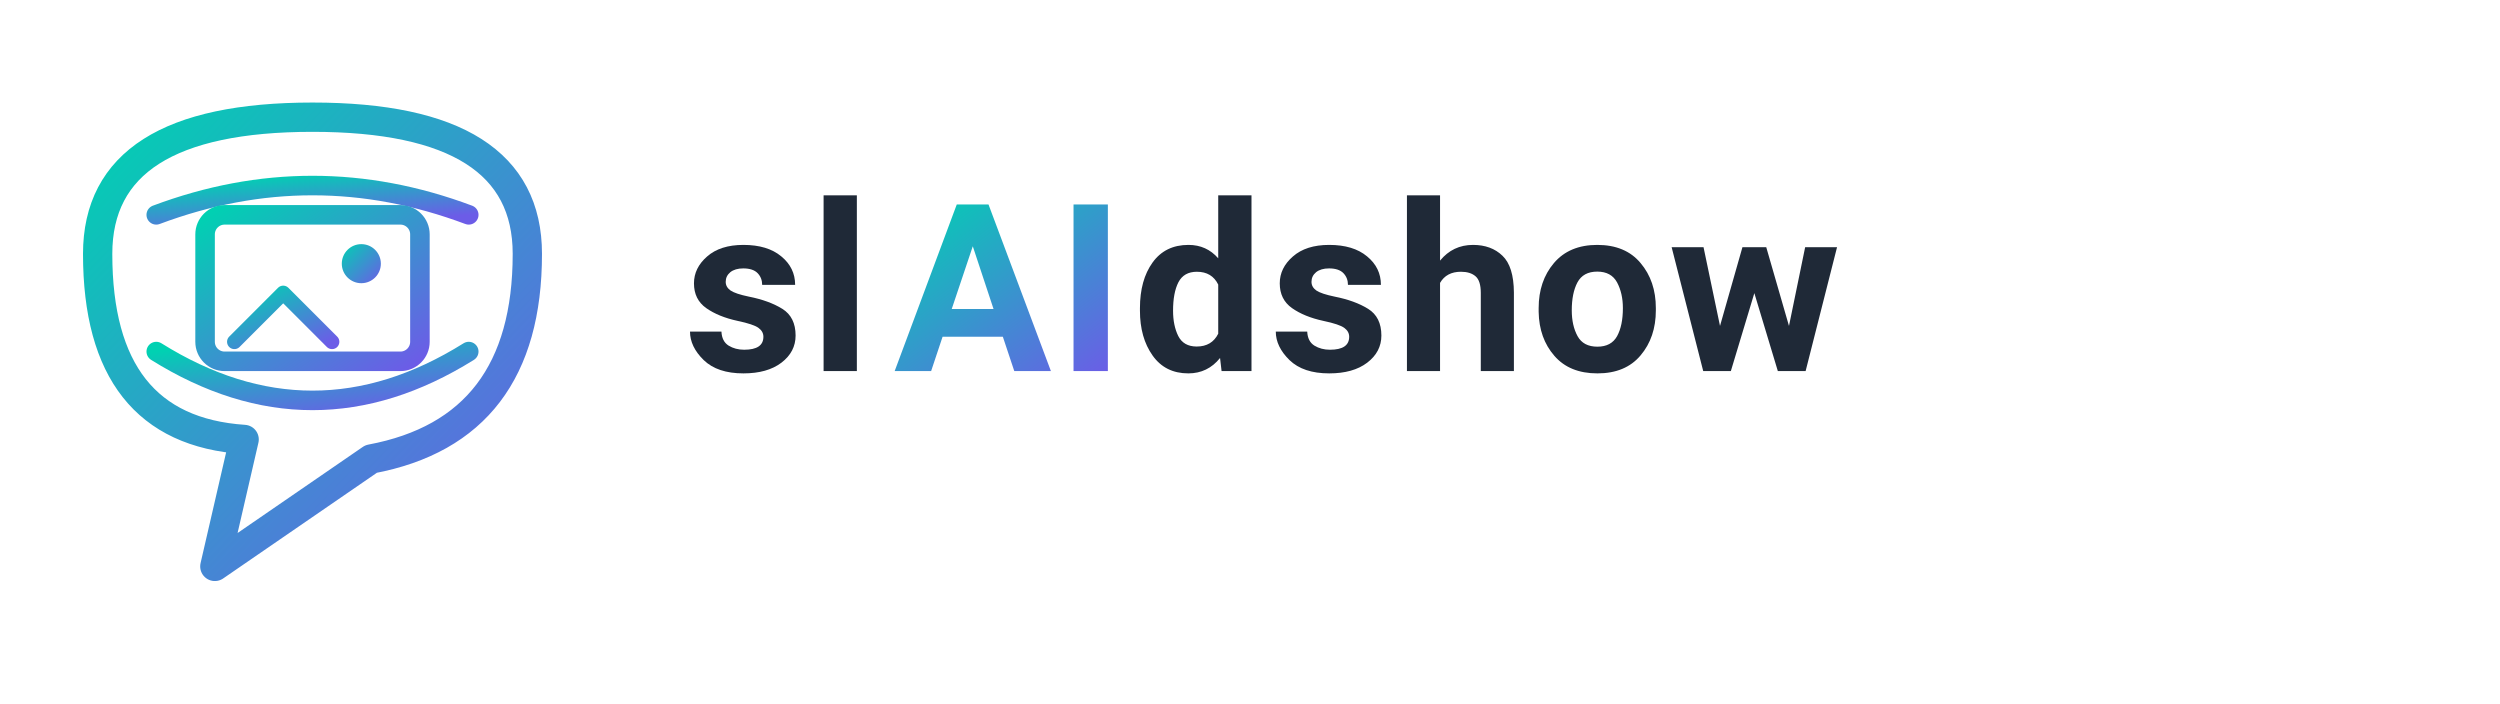
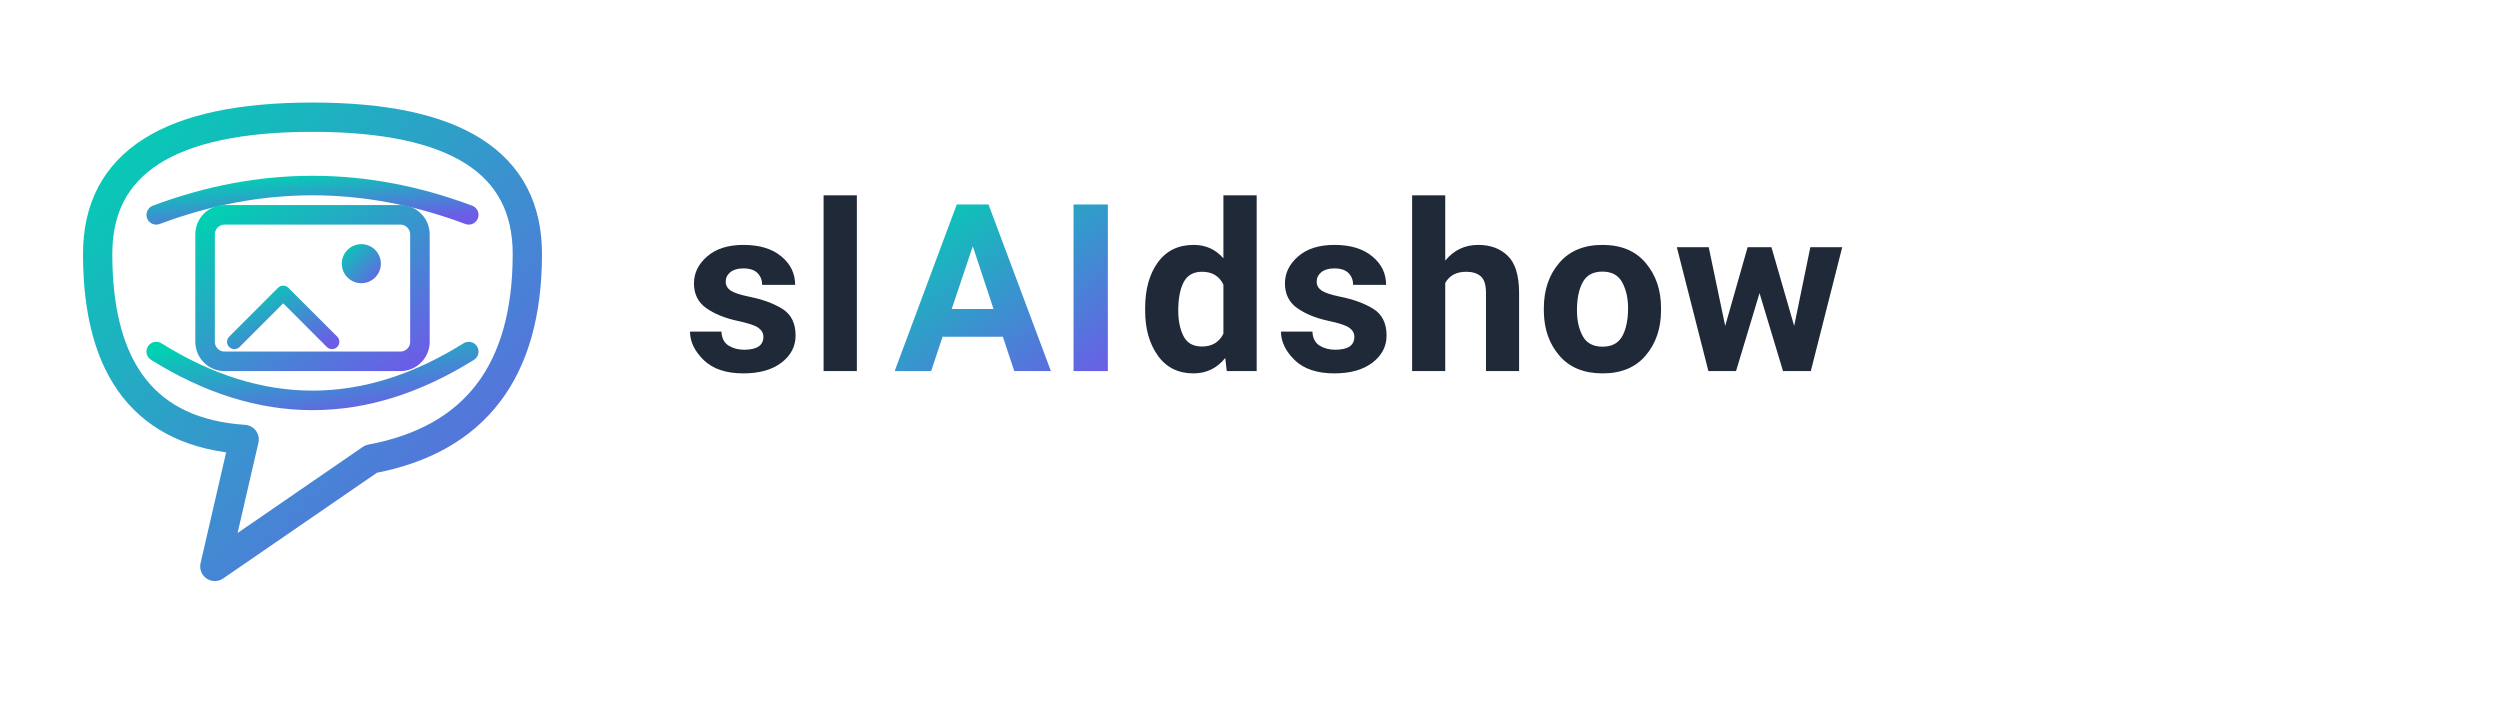
<svg xmlns="http://www.w3.org/2000/svg" xmlns:xlink="http://www.w3.org/1999/xlink" width="256" height="72" viewBox="0 0 256 72" role="img" aria-label="slAIdshow logo" version="1.1" id="svg35">
  <defs id="defs9">
    <linearGradient id="g" x1="0" y1="0" x2="1" y2="1">
      <stop offset="0" stop-color="#00D1B2" id="stop2" />
      <stop offset="1" stop-color="#6C5CE7" id="stop4" />
    </linearGradient>
    <style id="style7">
      .word { font: 700 24px/1.1 system-ui, -apple-system, "Segoe UI", Roboto, Ubuntu, Cantarell, "Noto Sans", Arial, sans-serif; letter-spacing: 0.5px; }
      .accent { fill: url(#g); }
      .muted { fill: #1F2937; }
      @media (prefers-color-scheme: dark){
        .muted { fill: #E5E7EB; }
      }
    </style>
    <linearGradient xlink:href="#g" id="linearGradient301" x1="24.34" y1="3.908" x2="43.637" y2="23.204" gradientTransform="matrix(1.160206,0,0,0.8619157,-6.480981,0)" gradientUnits="userSpaceOnUse" />
  </defs>
  <g transform="translate(8,8)" id="g25">
    <path d="M2 18 Q2 4 24 4 Q46 4 46 18 Q46 36 30 39 L14 50 L17 37 Q2 36 2 18 Z" fill="none" stroke="url(#g)" stroke-width="3" stroke-linejoin="round" id="path11" />
    <path d="M8 14 Q24 8 40 14" fill="none" stroke="url(#g)" stroke-width="2" stroke-linecap="round" id="path13" />
    <path d="M8 28 Q24 38 40 28" fill="none" stroke="url(#g)" stroke-width="2" stroke-linecap="round" id="path15" />
    <rect x="13" y="14" width="22" height="15" rx="2" fill="none" stroke="url(#g)" stroke-width="2" id="rect17" />
    <line x1="21" y1="29" x2="27" y2="29" stroke="url(#g)" stroke-width="2" stroke-linecap="round" id="line19" />
    <polyline points="16,27 21,22 26,27" fill="none" stroke="url(#g)" stroke-width="1.5" stroke-linecap="round" stroke-linejoin="round" id="polyline21" />
    <circle cx="29" cy="19" r="2" fill="url(#g)" id="circle23" />
  </g>
  <g transform="translate(70,18)" id="g33">
    <text class="word muted" x="0" y="20" id="text27">sl</text>
    <text class="word accent" x="21.519" y="20" id="text29" style="font-style:normal;font-variant:normal;font-weight:700;font-stretch:normal;font-size:24px;line-height:1.1;font-family:system-ui, '-apple-system', 'Segoe UI', Roboto, Ubuntu, Cantarell, 'Noto Sans', Arial, sans-serif;fill:url(#linearGradient301)">AI</text>
-     <text class="word muted" x="45.95" y="20" id="text31" style="font-style:normal;font-variant:normal;font-weight:700;font-stretch:normal;font-size:24px;line-height:1.1;font-family:system-ui, '-apple-system', 'Segoe UI', Roboto, Ubuntu, Cantarell, 'Noto Sans', Arial, sans-serif">dshow</text>
+     <text class="word muted" x="46.479" y="20" id="text31" style="font-style:normal;font-variant:normal;font-weight:700;font-stretch:normal;font-size:24px;line-height:1.1;font-family:system-ui, '-apple-system', 'Segoe UI', Roboto, Ubuntu, Cantarell, 'Noto Sans', Arial, sans-serif">dshow</text>
  </g>
</svg>
